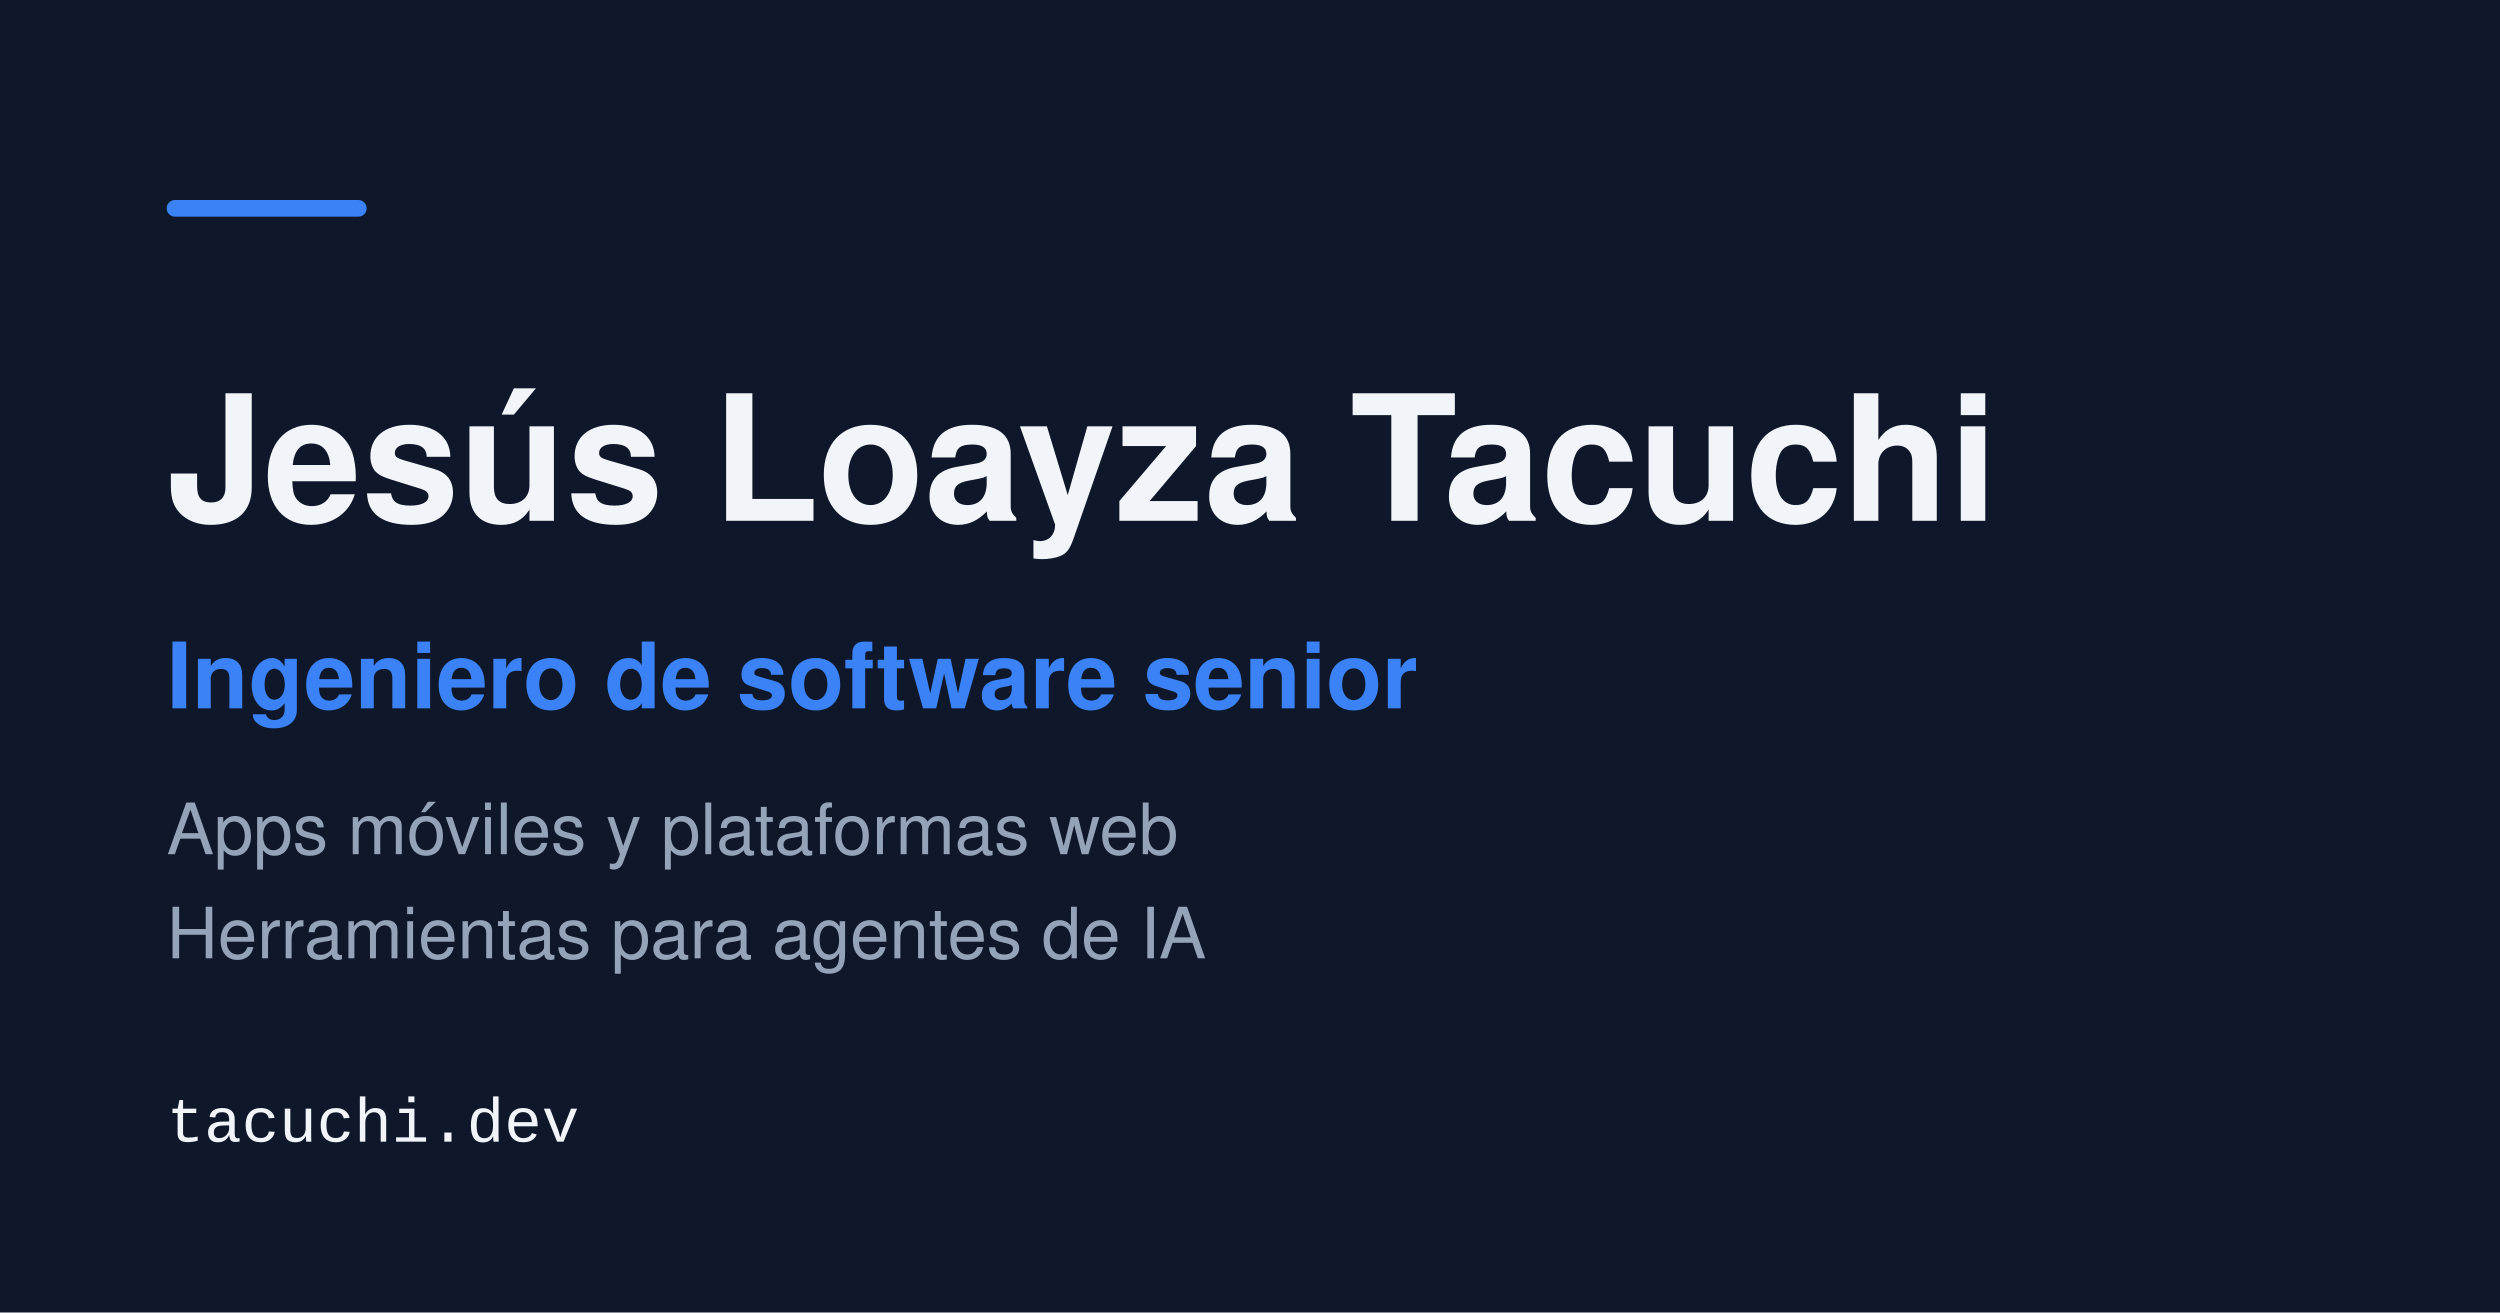
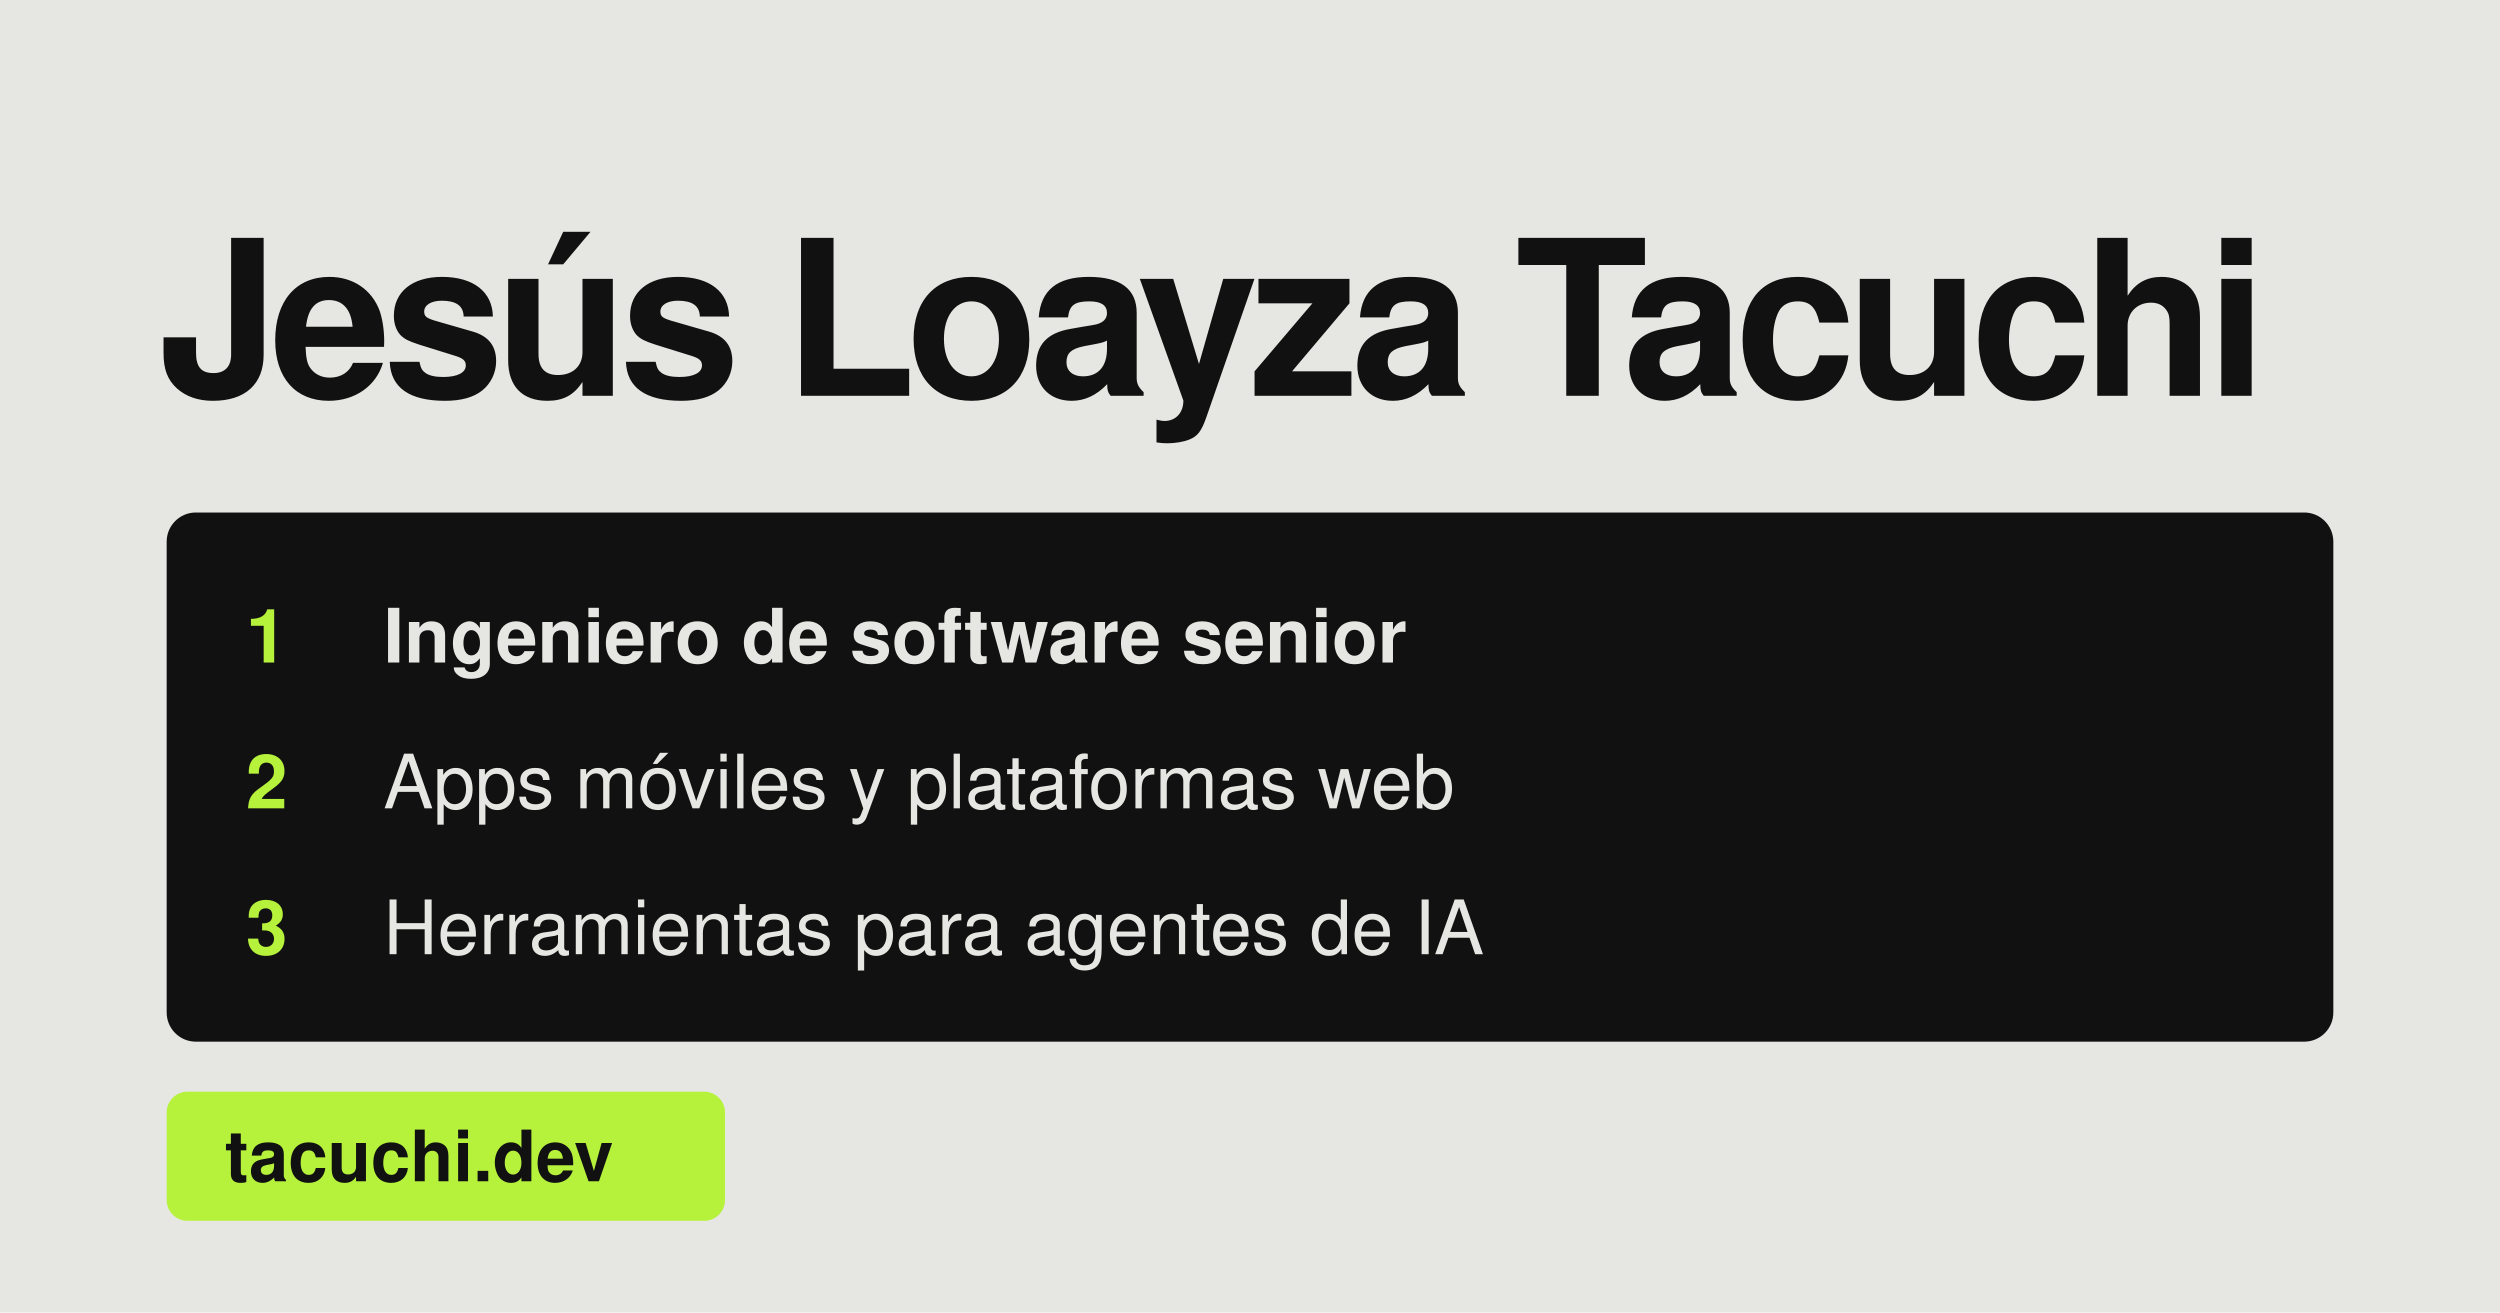
<svg xmlns="http://www.w3.org/2000/svg" width="1200" height="630" viewBox="0 0 1200 630">
-   <rect width="1200" height="630" fill="#0f172a" />
-   <rect x="80" y="96" width="96" height="8" rx="4" fill="#3b82f6" />
-   <text x="80" y="250" font-family="Helvetica Neue, Helvetica, Arial, sans-serif" font-size="84" font-weight="700" fill="#f1f5f9">Jesús Loayza Tacuchi</text>
-   <text x="80" y="340" font-family="Helvetica Neue, Helvetica, Arial, sans-serif" font-size="44" font-weight="700" fill="#3b82f6">Ingeniero de software senior</text>
-   <text x="80" y="410" font-family="Helvetica Neue, Helvetica, Arial, sans-serif" font-size="34" fill="#94a3b8">Apps móviles y plataformas web</text>
-   <text x="80" y="460" font-family="Helvetica Neue, Helvetica, Arial, sans-serif" font-size="34" fill="#94a3b8">Herramientas para agentes de IA</text>
-   <text x="80" y="548" font-family="Menlo, Courier New, monospace" font-size="30" fill="#f1f5f9">tacuchi.dev</text>
+   <rect width="1200" height="630" fill="#e6e6e2" />
+   <text x="76" y="190" font-family="Helvetica Neue, Helvetica, Arial, sans-serif" font-size="104" font-weight="700" letter-spacing="-4" fill="#111111">Jesús Loayza Tacuchi</text>
+   <rect x="80" y="246" width="1040" height="254" rx="14" fill="#111111" />
+   <g font-family="Helvetica Neue, Helvetica, Arial, sans-serif" font-size="36">
+     <text x="118" y="318" font-weight="700" fill="#b6f23c">1</text>
+     <text x="184" y="318" font-weight="700" fill="#e6e6e2">Ingeniero de software senior</text>
+     <text x="118" y="388" font-weight="700" fill="#b6f23c">2</text>
+     <text x="184" y="388" fill="#e6e6e2">Apps móviles y plataformas web</text>
+     <text x="118" y="458" font-weight="700" fill="#b6f23c">3</text>
+     <text x="184" y="458" fill="#e6e6e2">Herramientas para agentes de IA</text>
+   </g>
+   <rect x="80" y="524" width="268" height="62" rx="10" fill="#b6f23c" />
+   <text x="108" y="567" font-family="Helvetica Neue, Helvetica, Arial, sans-serif" font-size="34" font-weight="700" fill="#111111">tacuchi.dev</text>
</svg>
